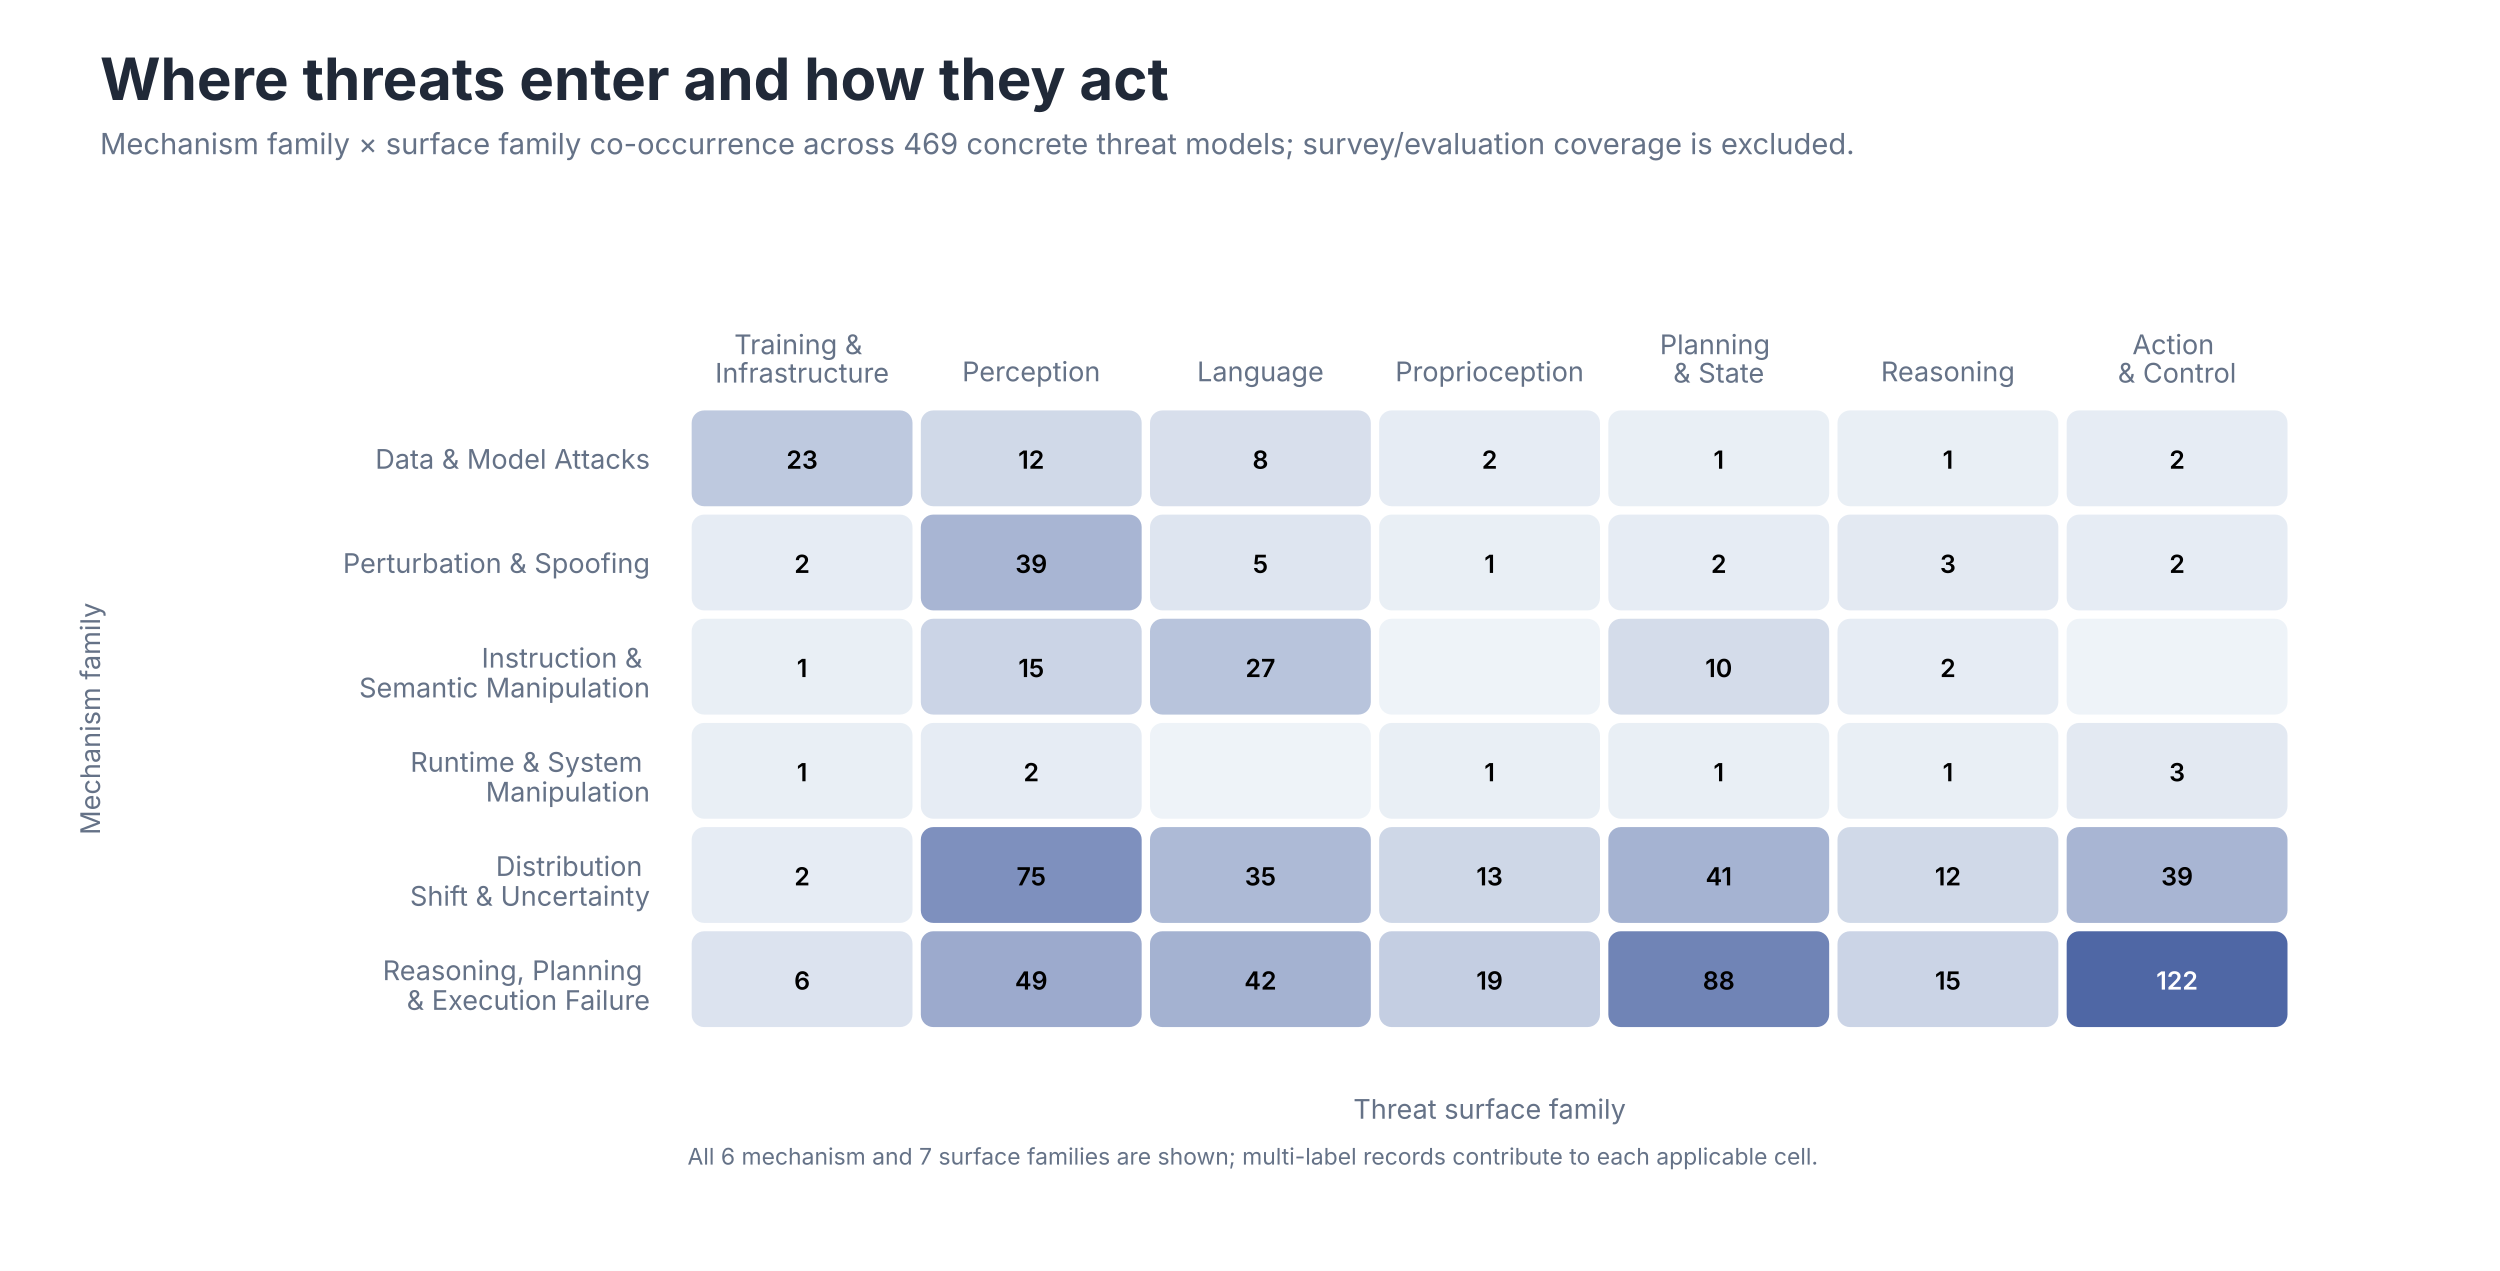
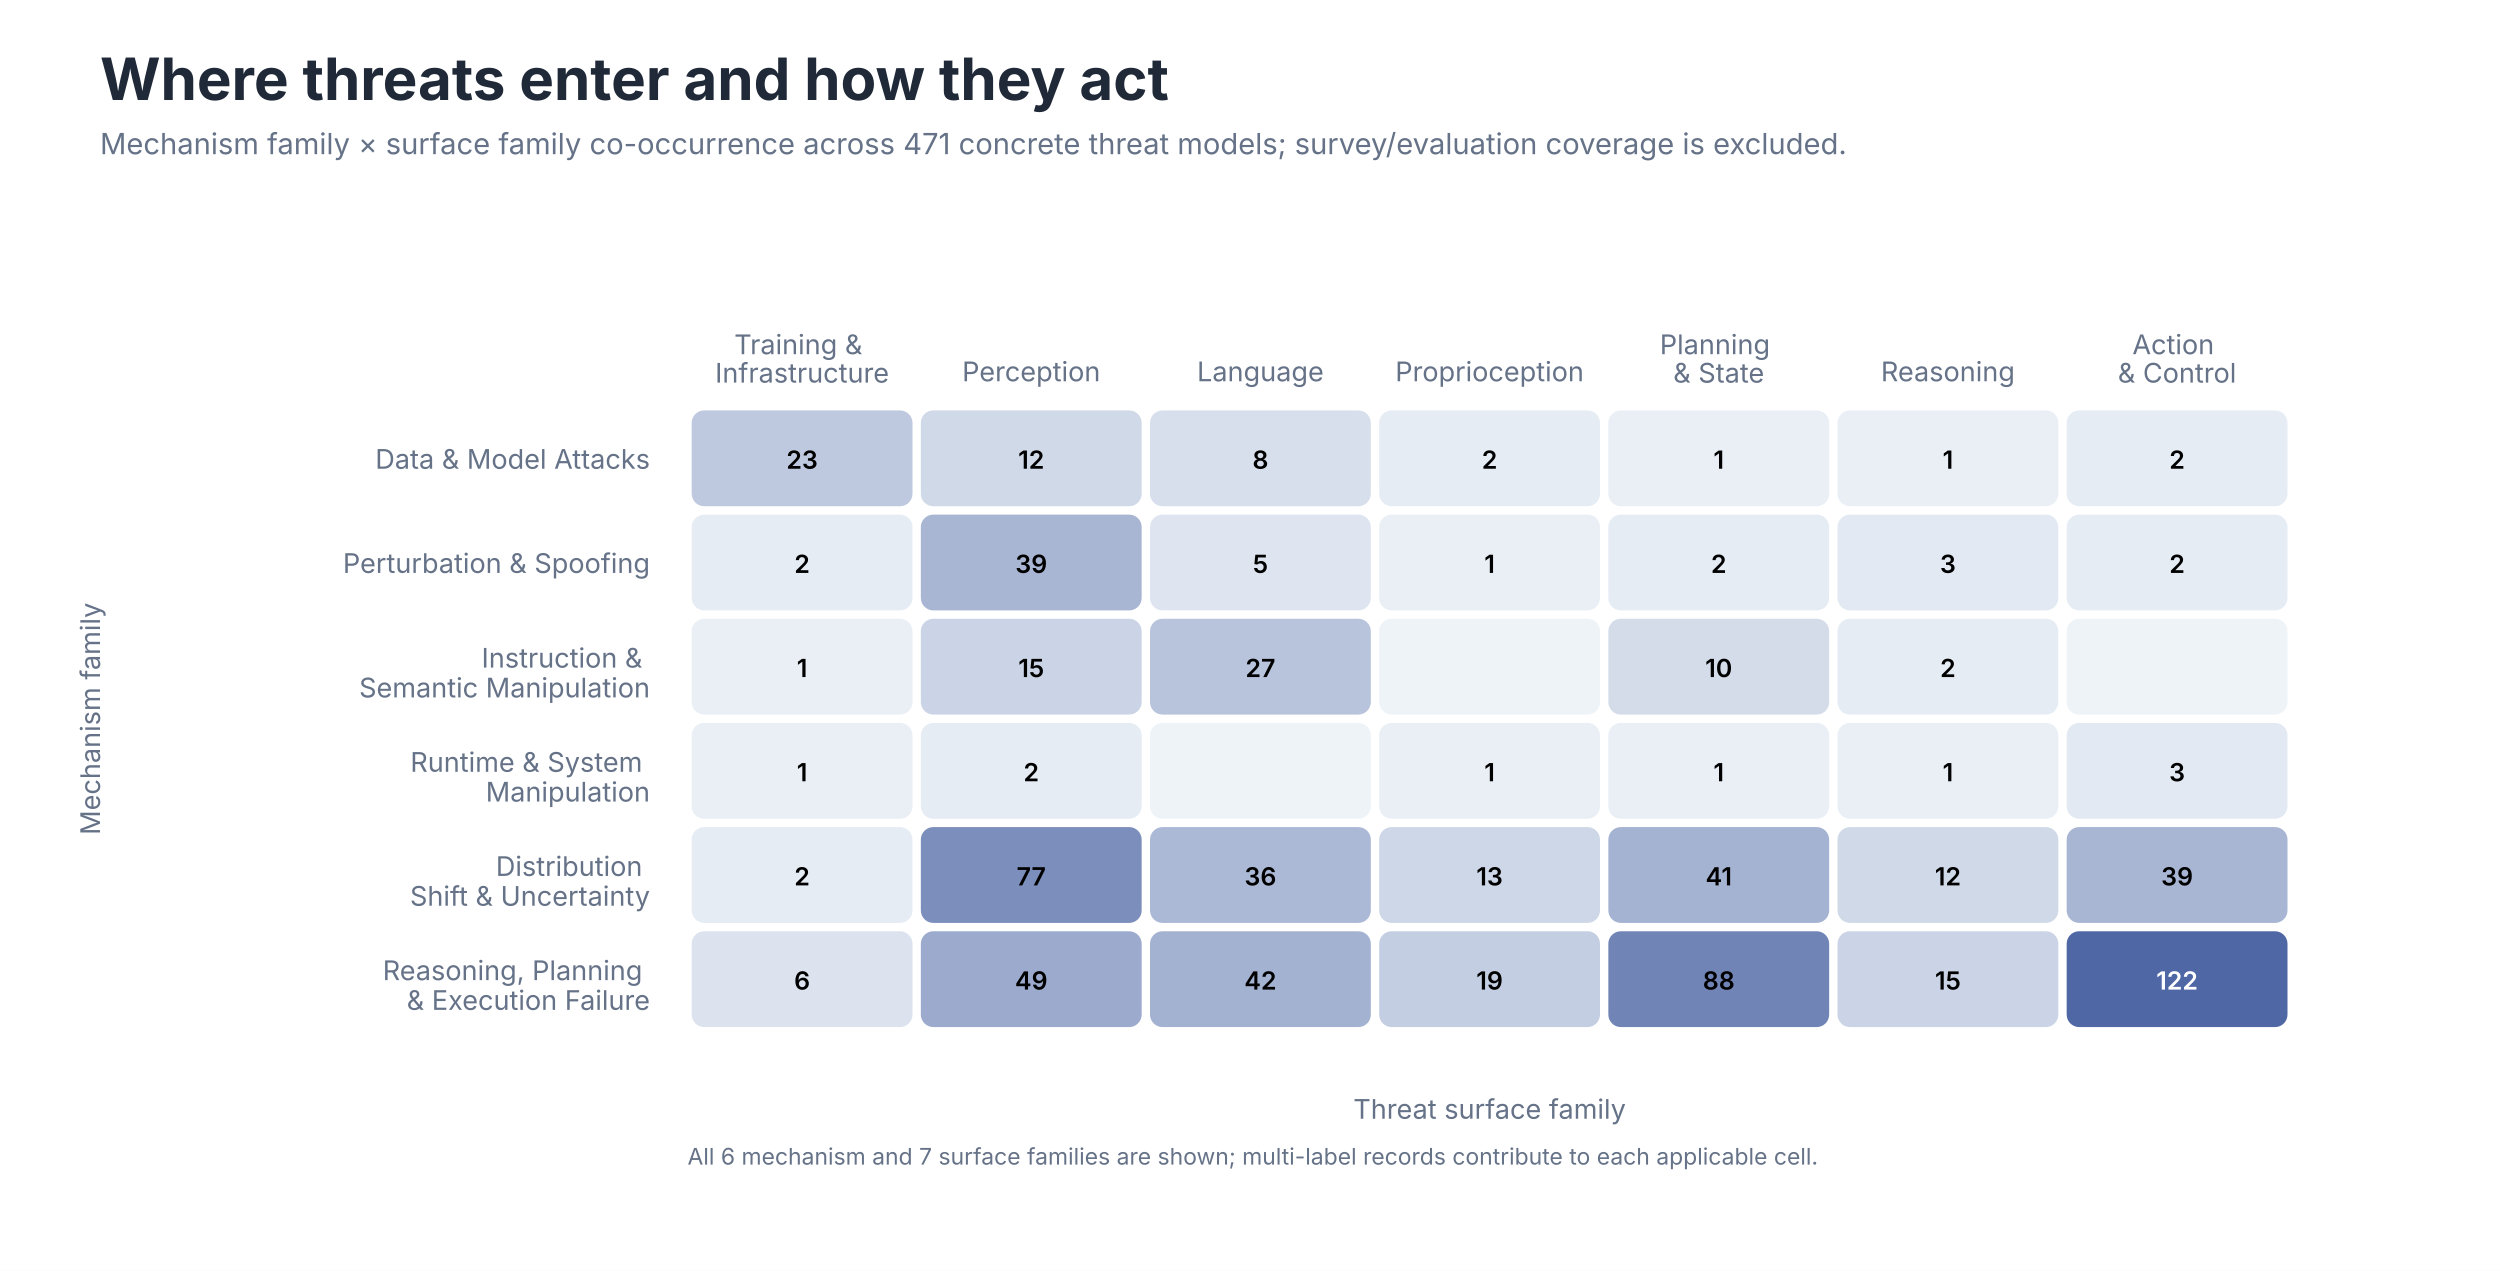
<svg xmlns="http://www.w3.org/2000/svg" role="img" aria-labelledby="title desc" viewBox="0 0 1200 610">
  <style>
text { font-family: -apple-system, BlinkMacSystemFont, 'Segoe UI', sans-serif; }
.title { font-size: 28px; font-weight: 650; fill: #202938; }
.subtitle { font-size: 14px; fill: #657287; }
.axis { font-size: 13px; fill: #657287; }
.label { font-size: 13px; fill: #202938; }
.small { font-size: 11px; fill: #657287; }
</style>
  <rect width="1200" height="610" fill="#FFFFFF" />
  <text class="title" x="48" y="48">Where threats enter and how they act</text>
-   <text class="subtitle" x="48" y="74">Mechanism family × surface family co-occurrence across 469 concrete threat models; survey/evaluation coverage is excluded.</text>
+   <text class="subtitle" x="48" y="74">Mechanism family × surface family co-occurrence across 471 concrete threat models; survey/evaluation coverage is excluded.</text>
  <text class="axis" text-anchor="middle" x="385.0" y="170.0">
    <tspan x="385.0" dy="0em">Training &amp;</tspan>
    <tspan x="385.0" dy="1.05em">Infrastructure</tspan>
  </text>
  <text class="axis" text-anchor="middle" x="495.0" y="183.0">
    <tspan x="495.0" dy="0em">Perception</tspan>
  </text>
  <text class="axis" text-anchor="middle" x="605.0" y="183.0">
    <tspan x="605.0" dy="0em">Language</tspan>
  </text>
  <text class="axis" text-anchor="middle" x="715.0" y="183.0">
    <tspan x="715.0" dy="0em">Proprioception</tspan>
  </text>
  <text class="axis" text-anchor="middle" x="825.0" y="170.0">
    <tspan x="825.0" dy="0em">Planning</tspan>
    <tspan x="825.0" dy="1.05em">&amp; State</tspan>
  </text>
  <text class="axis" text-anchor="middle" x="935.0" y="183.0">
    <tspan x="935.0" dy="0em">Reasoning</tspan>
  </text>
  <text class="axis" text-anchor="middle" x="1045.0" y="170.0">
    <tspan x="1045.0" dy="0em">Action</tspan>
    <tspan x="1045.0" dy="1.05em">&amp; Control</tspan>
  </text>
  <text class="axis" text-anchor="end" x="312.0" y="225.0">Data &amp; Model Attacks</text>
  <text class="axis" text-anchor="end" x="312.0" y="275.0">Perturbation &amp; Spoofing</text>
  <text class="axis" text-anchor="end" x="312.0" y="325.0">
    <tspan x="312.0" dy="-0.35em">Instruction &amp;</tspan>
    <tspan x="312.0" dy="1.1em">Semantic Manipulation</tspan>
  </text>
  <text class="axis" text-anchor="end" x="312.0" y="375.0">
    <tspan x="312.0" dy="-0.35em">Runtime &amp; System</tspan>
    <tspan x="312.0" dy="1.1em">Manipulation</tspan>
  </text>
  <text class="axis" text-anchor="end" x="312.0" y="425.0">
    <tspan x="312.0" dy="-0.35em">Distribution</tspan>
    <tspan x="312.0" dy="1.1em">Shift &amp; Uncertainty</tspan>
  </text>
  <text class="axis" text-anchor="end" x="312.0" y="475.0">
    <tspan x="312.0" dy="-0.35em">Reasoning, Planning</tspan>
    <tspan x="312.0" dy="1.1em">&amp; Execution Failure</tspan>
  </text>
  <rect x="332" y="197" width="106" height="46" rx="6" fill="#BEC9DF" />
  <text x="385.0" y="225.0" text-anchor="middle" font-size="12" font-weight="600" fill="#000000">23</text>
  <rect x="442" y="197" width="106" height="46" rx="6" fill="#D0D9E8" />
  <text x="495.0" y="225.0" text-anchor="middle" font-size="12" font-weight="600" fill="#000000">12</text>
  <rect x="552" y="197" width="106" height="46" rx="6" fill="#D8DFEC" />
  <text x="605.0" y="225.0" text-anchor="middle" font-size="12" font-weight="600" fill="#000000">8</text>
  <rect x="662" y="197" width="106" height="46" rx="6" fill="#E6ECF4" />
  <text x="715.0" y="225.0" text-anchor="middle" font-size="12" font-weight="600" fill="#000000">2</text>
  <rect x="772" y="197" width="106" height="46" rx="6" fill="#E9EFF5" />
  <text x="825.0" y="225.0" text-anchor="middle" font-size="12" font-weight="600" fill="#000000">1</text>
  <rect x="882" y="197" width="106" height="46" rx="6" fill="#E9EFF5" />
  <text x="935.0" y="225.0" text-anchor="middle" font-size="12" font-weight="600" fill="#000000">1</text>
  <rect x="992" y="197" width="106" height="46" rx="6" fill="#E6ECF4" />
  <text x="1045.0" y="225.0" text-anchor="middle" font-size="12" font-weight="600" fill="#000000">2</text>
  <rect x="332" y="247" width="106" height="46" rx="6" fill="#E6ECF4" />
  <text x="385.0" y="275.0" text-anchor="middle" font-size="12" font-weight="600" fill="#000000">2</text>
  <rect x="442" y="247" width="106" height="46" rx="6" fill="#A8B5D3" />
  <text x="495.0" y="275.0" text-anchor="middle" font-size="12" font-weight="600" fill="#000000">39</text>
  <rect x="552" y="247" width="106" height="46" rx="6" fill="#DEE5F0" />
  <text x="605.0" y="275.0" text-anchor="middle" font-size="12" font-weight="600" fill="#000000">5</text>
  <rect x="662" y="247" width="106" height="46" rx="6" fill="#E9EFF5" />
  <text x="715.0" y="275.0" text-anchor="middle" font-size="12" font-weight="600" fill="#000000">1</text>
  <rect x="772" y="247" width="106" height="46" rx="6" fill="#E6ECF4" />
  <text x="825.0" y="275.0" text-anchor="middle" font-size="12" font-weight="600" fill="#000000">2</text>
  <rect x="882" y="247" width="106" height="46" rx="6" fill="#E3E9F2" />
  <text x="935.0" y="275.0" text-anchor="middle" font-size="12" font-weight="600" fill="#000000">3</text>
  <rect x="992" y="247" width="106" height="46" rx="6" fill="#E6ECF4" />
  <text x="1045.0" y="275.0" text-anchor="middle" font-size="12" font-weight="600" fill="#000000">2</text>
  <rect x="332" y="297" width="106" height="46" rx="6" fill="#E9EFF5" />
  <text x="385.0" y="325.0" text-anchor="middle" font-size="12" font-weight="600" fill="#000000">1</text>
  <rect x="442" y="297" width="106" height="46" rx="6" fill="#CBD4E6" />
  <text x="495.0" y="325.0" text-anchor="middle" font-size="12" font-weight="600" fill="#000000">15</text>
  <rect x="552" y="297" width="106" height="46" rx="6" fill="#B8C4DC" />
  <text x="605.0" y="325.0" text-anchor="middle" font-size="12" font-weight="600" fill="#000000">27</text>
  <rect x="662" y="297" width="106" height="46" rx="6" fill="#EEF3F8" />
  <text x="715.0" y="325.0" text-anchor="middle" font-size="12" font-weight="600" fill="#000000" />
  <rect x="772" y="297" width="106" height="46" rx="6" fill="#D4DCEA" />
  <text x="825.0" y="325.0" text-anchor="middle" font-size="12" font-weight="600" fill="#000000">10</text>
  <rect x="882" y="297" width="106" height="46" rx="6" fill="#E6ECF4" />
  <text x="935.0" y="325.0" text-anchor="middle" font-size="12" font-weight="600" fill="#000000">2</text>
  <rect x="992" y="297" width="106" height="46" rx="6" fill="#EEF3F8" />
  <text x="1045.0" y="325.0" text-anchor="middle" font-size="12" font-weight="600" fill="#000000" />
  <rect x="332" y="347" width="106" height="46" rx="6" fill="#E9EFF5" />
  <text x="385.0" y="375.0" text-anchor="middle" font-size="12" font-weight="600" fill="#000000">1</text>
  <rect x="442" y="347" width="106" height="46" rx="6" fill="#E6ECF4" />
  <text x="495.0" y="375.0" text-anchor="middle" font-size="12" font-weight="600" fill="#000000">2</text>
  <rect x="552" y="347" width="106" height="46" rx="6" fill="#EEF3F8" />
  <text x="605.0" y="375.0" text-anchor="middle" font-size="12" font-weight="600" fill="#000000" />
  <rect x="662" y="347" width="106" height="46" rx="6" fill="#E9EFF5" />
  <text x="715.0" y="375.0" text-anchor="middle" font-size="12" font-weight="600" fill="#000000">1</text>
  <rect x="772" y="347" width="106" height="46" rx="6" fill="#E9EFF5" />
  <text x="825.0" y="375.0" text-anchor="middle" font-size="12" font-weight="600" fill="#000000">1</text>
  <rect x="882" y="347" width="106" height="46" rx="6" fill="#E9EFF5" />
  <text x="935.0" y="375.0" text-anchor="middle" font-size="12" font-weight="600" fill="#000000">1</text>
  <rect x="992" y="347" width="106" height="46" rx="6" fill="#E3E9F2" />
  <text x="1045.0" y="375.0" text-anchor="middle" font-size="12" font-weight="600" fill="#000000">3</text>
  <rect x="332" y="397" width="106" height="46" rx="6" fill="#E6ECF4" />
  <text x="385.0" y="425.0" text-anchor="middle" font-size="12" font-weight="600" fill="#000000">2</text>
-   <rect x="442" y="397" width="106" height="46" rx="6" fill="#7E90BE" />
-   <text x="495.0" y="425.0" text-anchor="middle" font-size="12" font-weight="600" fill="#000000">75</text>
-   <rect x="552" y="397" width="106" height="46" rx="6" fill="#ADBAD6" />
-   <text x="605.0" y="425.0" text-anchor="middle" font-size="12" font-weight="600" fill="#000000">35</text>
+   <rect x="442" y="397" width="106" height="46" rx="6" fill="#7C8EBC" />
+   <text x="495.0" y="425.0" text-anchor="middle" font-size="12" font-weight="600" fill="#000000">77</text>
+   <rect x="552" y="397" width="106" height="46" rx="6" fill="#ACB9D6" />
+   <text x="605.0" y="425.0" text-anchor="middle" font-size="12" font-weight="600" fill="#000000">36</text>
  <rect x="662" y="397" width="106" height="46" rx="6" fill="#CED7E7" />
  <text x="715.0" y="425.0" text-anchor="middle" font-size="12" font-weight="600" fill="#000000">13</text>
  <rect x="772" y="397" width="106" height="46" rx="6" fill="#A5B3D2" />
  <text x="825.0" y="425.0" text-anchor="middle" font-size="12" font-weight="600" fill="#000000">41</text>
  <rect x="882" y="397" width="106" height="46" rx="6" fill="#D0D9E8" />
  <text x="935.0" y="425.0" text-anchor="middle" font-size="12" font-weight="600" fill="#000000">12</text>
  <rect x="992" y="397" width="106" height="46" rx="6" fill="#A8B5D3" />
  <text x="1045.0" y="425.0" text-anchor="middle" font-size="12" font-weight="600" fill="#000000">39</text>
  <rect x="332" y="447" width="106" height="46" rx="6" fill="#DCE3EF" />
  <text x="385.0" y="475.0" text-anchor="middle" font-size="12" font-weight="600" fill="#000000">6</text>
  <rect x="442" y="447" width="106" height="46" rx="6" fill="#9CAACD" />
  <text x="495.0" y="475.0" text-anchor="middle" font-size="12" font-weight="600" fill="#000000">49</text>
  <rect x="552" y="447" width="106" height="46" rx="6" fill="#A4B2D1" />
  <text x="605.0" y="475.0" text-anchor="middle" font-size="12" font-weight="600" fill="#000000">42</text>
  <rect x="662" y="447" width="106" height="46" rx="6" fill="#C4CEE2" />
  <text x="715.0" y="475.0" text-anchor="middle" font-size="12" font-weight="600" fill="#000000">19</text>
  <rect x="772" y="447" width="106" height="46" rx="6" fill="#7084B6" />
  <text x="825.0" y="475.0" text-anchor="middle" font-size="12" font-weight="600" fill="#000000">88</text>
  <rect x="882" y="447" width="106" height="46" rx="6" fill="#CBD4E6" />
  <text x="935.0" y="475.0" text-anchor="middle" font-size="12" font-weight="600" fill="#000000">15</text>
  <rect x="992" y="447" width="106" height="46" rx="6" fill="#4F67A5" />
  <text x="1045.0" y="475.0" text-anchor="middle" font-size="12" font-weight="600" fill="#FFFFFF">122</text>
  <text class="axis" x="715.0" y="537" text-anchor="middle">Threat surface family</text>
  <text class="axis" transform="translate(48 345.0) rotate(-90)" text-anchor="middle">Mechanism family</text>
  <text class="small" x="330" y="559">All 6 mechanism and 7 surface families are shown; multi-label records contribute to each applicable cell.</text>
</svg>
